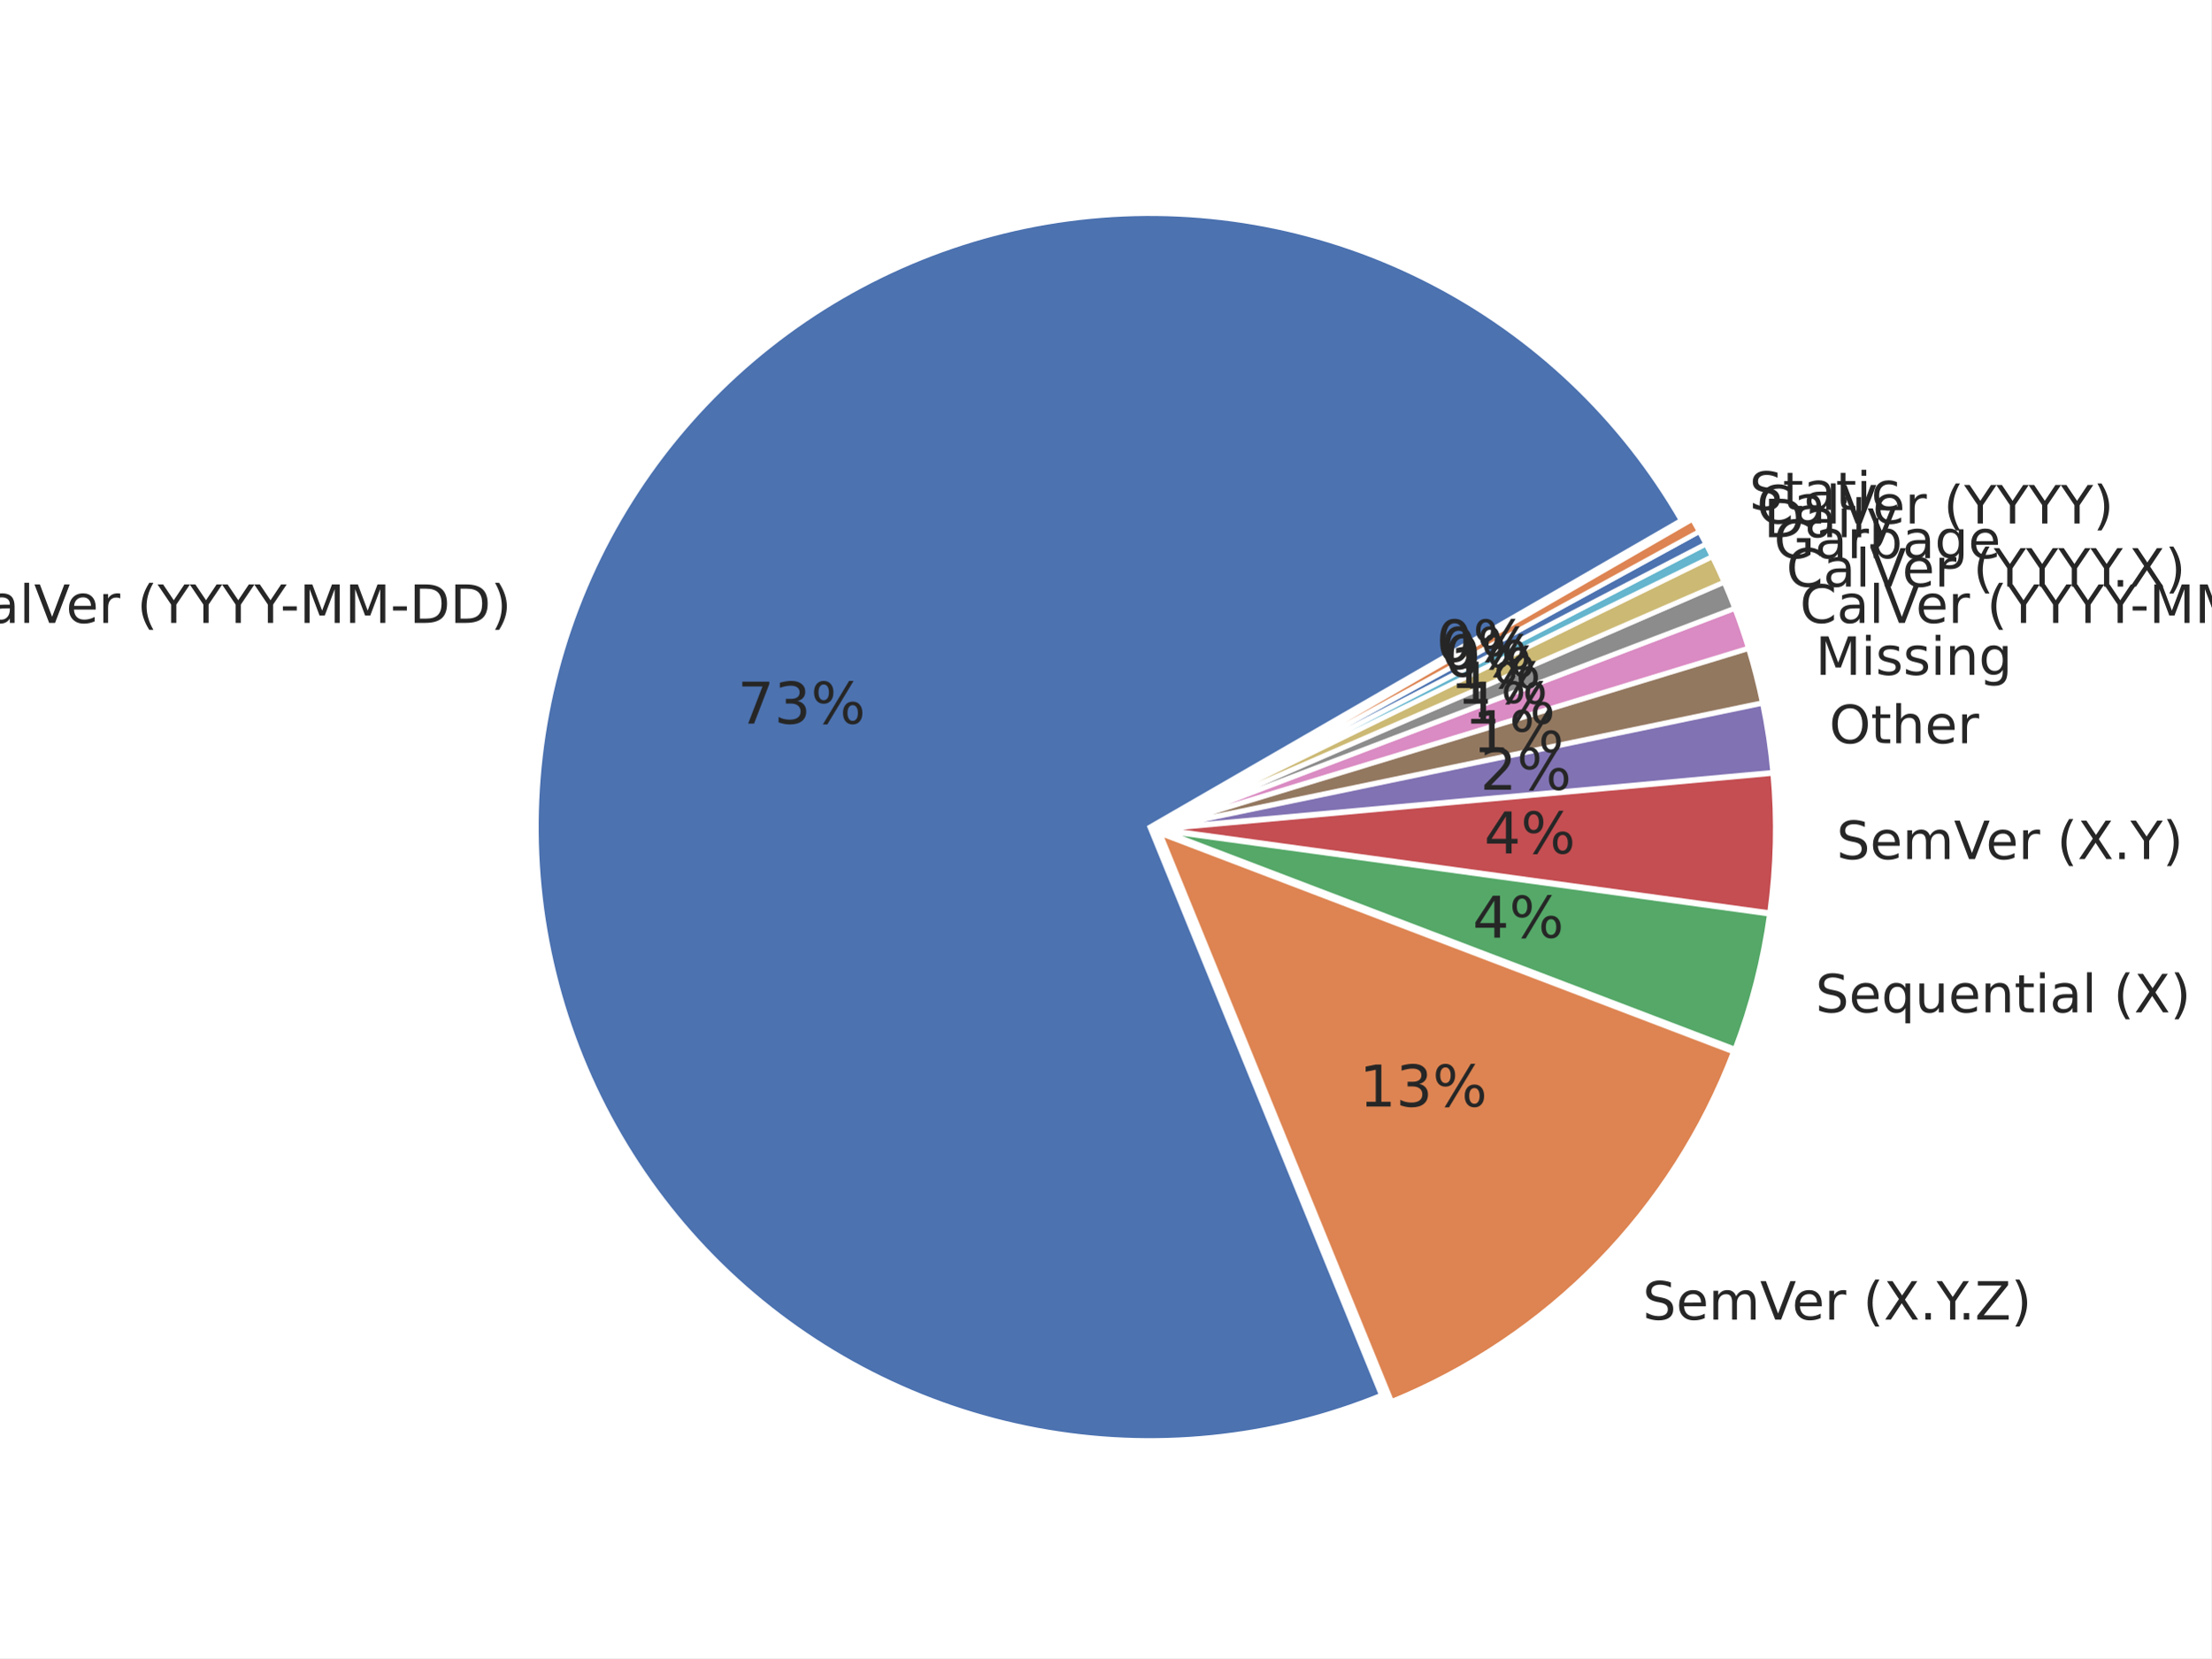
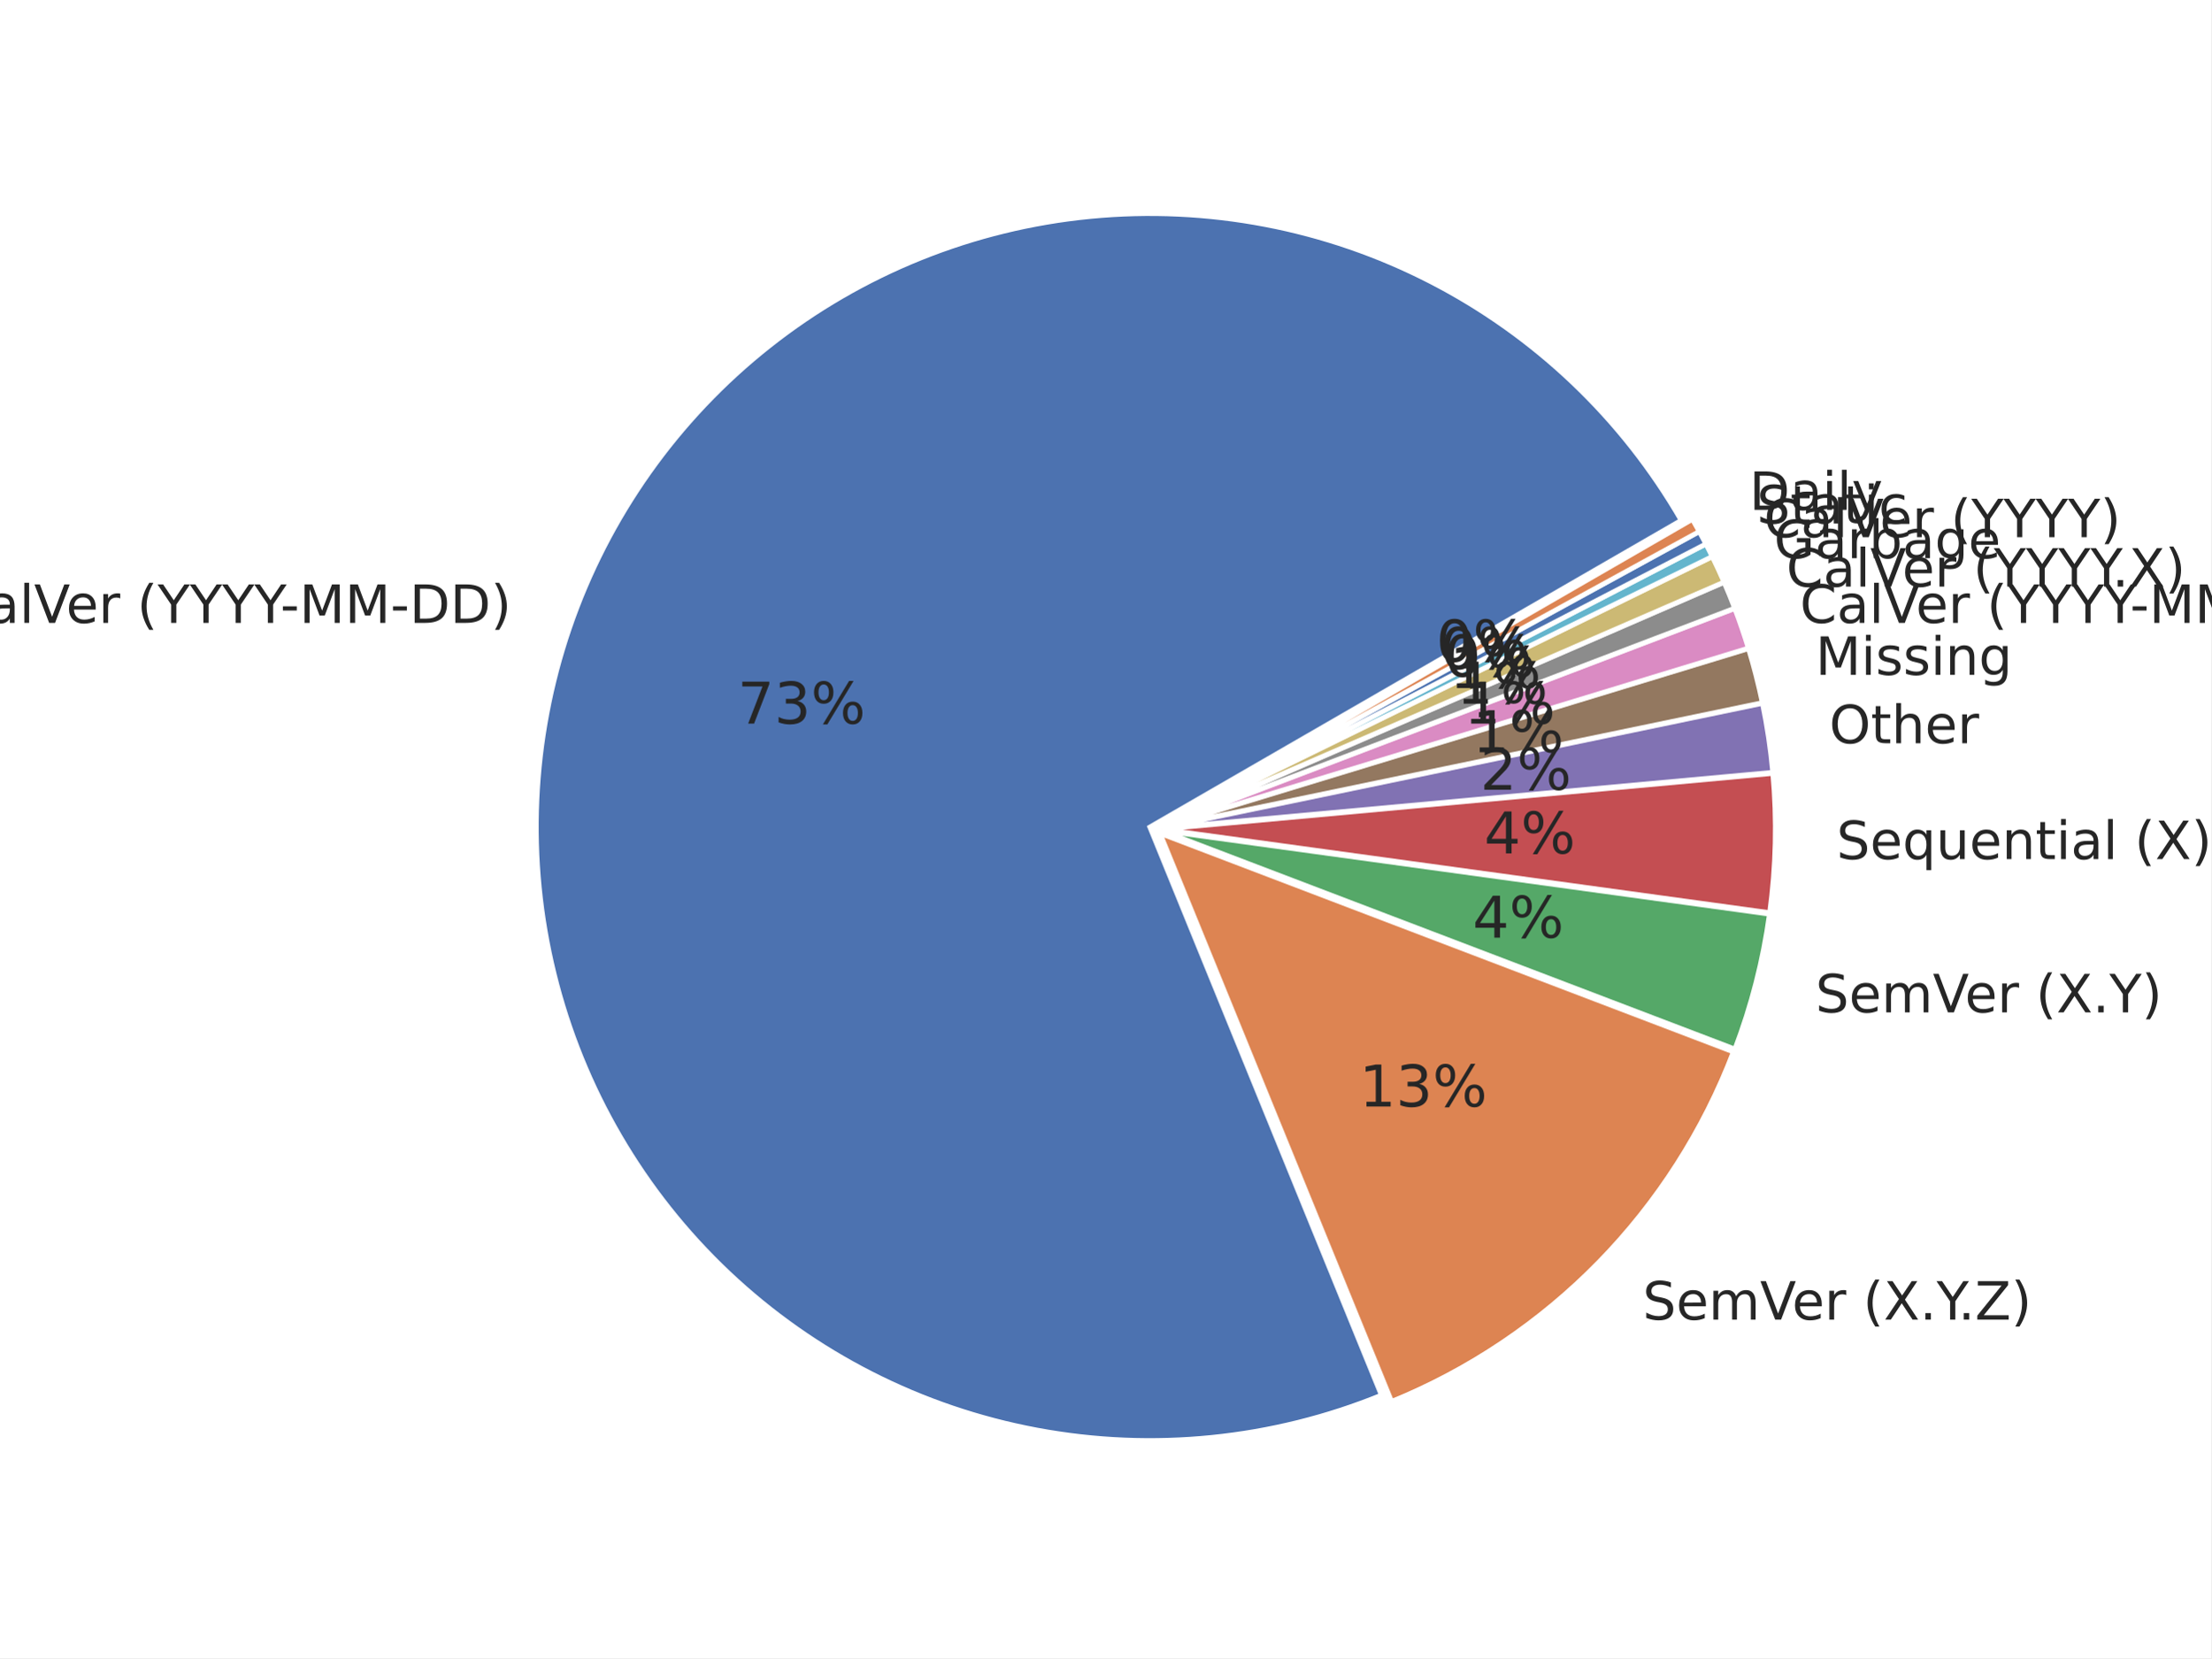
<svg xmlns="http://www.w3.org/2000/svg" xmlns:xlink="http://www.w3.org/1999/xlink" width="460.8pt" height="345.6pt" viewBox="0 0 460.8 345.6" version="1.1">
  <defs>
    <style type="text/css">*{stroke-linejoin: round; stroke-linecap: butt}</style>
  </defs>
  <g id="figure_1">
    <g id="patch_1">
      <path d="M 0 345.6  L 460.8 345.6  L 460.8 0  L 0 0  z " style="fill: #ffffff" />
    </g>
    <g id="axes_1">
      <g id="matplotlib.axis_1" />
      <g id="matplotlib.axis_2" />
      <g id="patch_2">
        <path d="M 350.371 108.45  C 338.098 87.193 319.961 69.913 298.136 58.683  C 276.311 47.453 251.708 42.741 227.278 45.112  C 202.848 47.483 179.609 56.838 160.351 72.056  C 141.093 87.273 126.618 107.718 118.662 130.938  C 110.706 154.158 109.602 179.184 115.481 203.014  C 121.36 226.845 133.978 248.486 151.82 265.341  C 169.663 282.196 191.987 293.562 216.113 298.076  C 240.239 302.59 265.162 300.064 287.892 290.8  L 239.63 172.386  z " style="fill: #4c72b0; stroke: #ffffff; stroke-linejoin: miter" />
      </g>
      <g id="patch_3">
        <path d="M 290.016 292.109  C 306.247 285.494 320.945 275.612 333.197 263.078  C 345.449 250.544 354.993 235.624 361.237 219.247  L 241.754 173.694  z " style="fill: #dd8452; stroke: #ffffff; stroke-linejoin: miter" />
      </g>
      <g id="patch_4">
        <path d="M 361.562 218.67  C 363.29 214.136 364.76 209.506 365.962 204.805  C 367.165 200.103 368.099 195.337 368.76 190.529  L 242.079 173.117  z " style="fill: #55a868; stroke: #ffffff; stroke-linejoin: miter" />
      </g>
      <g id="patch_5">
        <path d="M 368.799 190.241  C 369.46 185.433 369.847 180.592 369.957 175.74  C 370.068 170.888 369.902 166.034 369.461 161.201  L 242.118 172.829  z " style="fill: #c44e52; stroke: #ffffff; stroke-linejoin: miter" />
      </g>
      <g id="patch_6">
        <path d="M 369.447 160.983  C 369.226 158.568 368.937 156.158 368.579 153.759  C 368.222 151.359 367.796 148.97 367.302 146.595  L 242.105 172.611  z " style="fill: #8172b3; stroke: #ffffff; stroke-linejoin: miter" />
      </g>
      <g id="patch_7">
        <path d="M 367.276 146.467  C 366.881 144.567 366.443 142.676 365.962 140.795  C 365.481 138.915 364.958 137.046 364.392 135.19  L 242.079 172.483  z " style="fill: #937860; stroke: #ffffff; stroke-linejoin: miter" />
      </g>
      <g id="patch_8">
        <path d="M 364.363 135.092  C 363.938 133.7 363.49 132.315 363.018 130.938  C 362.546 129.561 362.051 128.192 361.532 126.832  L 242.05 172.386  z " style="fill: #da8bc3; stroke: #ffffff; stroke-linejoin: miter" />
      </g>
      <g id="patch_9">
        <path d="M 361.507 126.764  C 361.161 125.857 360.805 124.955 360.439 124.056  C 360.073 123.157 359.696 122.263 359.31 121.373  L 242.024 172.317  z " style="fill: #8c8c8c; stroke: #ffffff; stroke-linejoin: miter" />
      </g>
      <g id="patch_10">
        <path d="M 359.287 121.32  C 358.9 120.43 358.503 119.544 358.097 118.663  C 357.69 117.782 357.273 116.906 356.846 116.034  L 242.001 172.264  z " style="fill: #ccb974; stroke: #ffffff; stroke-linejoin: miter" />
      </g>
      <g id="patch_11">
        <path d="M 356.827 115.995  C 356.614 115.559 356.398 115.125 356.18 114.691  C 355.962 114.258 355.741 113.826 355.518 113.395  L 241.982 172.225  z " style="fill: #64b5cd; stroke: #ffffff; stroke-linejoin: miter" />
      </g>
      <g id="patch_12">
        <path d="M 355.504 113.369  C 355.281 112.938 355.055 112.509 354.827 112.081  C 354.599 111.653 354.369 111.226 354.136 110.8  L 241.969 172.199  z " style="fill: #4c72b0; stroke: #ffffff; stroke-linejoin: miter" />
      </g>
      <g id="patch_13">
        <path d="M 354.122 110.774  C 353.889 110.349 353.653 109.925 353.415 109.502  C 353.178 109.079 352.938 108.657 352.695 108.237  L 241.955 172.173  z " style="fill: #dd8452; stroke: #ffffff; stroke-linejoin: miter" />
      </g>
      <g id="text_1">
        <g style="fill: #262626" transform="translate(-10.3821 129.8286) scale(0.11 -0.11)">
          <defs>
            <path id="DejaVuSans-43" d="M 4122 4306  L 4122 3641  Q 3803 3938 3442 4084  Q 3081 4231 2675 4231  Q 1875 4231 1450 3742  Q 1025 3253 1025 2328  Q 1025 1406 1450 917  Q 1875 428 2675 428  Q 3081 428 3442 575  Q 3803 722 4122 1019  L 4122 359  Q 3791 134 3420 21  Q 3050 -91 2638 -91  Q 1578 -91 968 557  Q 359 1206 359 2328  Q 359 3453 968 4101  Q 1578 4750 2638 4750  Q 3056 4750 3426 4639  Q 3797 4528 4122 4306  z " transform="scale(0.015625)" />
            <path id="DejaVuSans-61" d="M 2194 1759  Q 1497 1759 1228 1600  Q 959 1441 959 1056  Q 959 750 1161 570  Q 1363 391 1709 391  Q 2188 391 2477 730  Q 2766 1069 2766 1631  L 2766 1759  L 2194 1759  z M 3341 1997  L 3341 0  L 2766 0  L 2766 531  Q 2569 213 2275 61  Q 1981 -91 1556 -91  Q 1019 -91 701 211  Q 384 513 384 1019  Q 384 1609 779 1909  Q 1175 2209 1959 2209  L 2766 2209  L 2766 2266  Q 2766 2663 2505 2880  Q 2244 3097 1772 3097  Q 1472 3097 1187 3025  Q 903 2953 641 2809  L 641 3341  Q 956 3463 1253 3523  Q 1550 3584 1831 3584  Q 2591 3584 2966 3190  Q 3341 2797 3341 1997  z " transform="scale(0.015625)" />
            <path id="DejaVuSans-6c" d="M 603 4863  L 1178 4863  L 1178 0  L 603 0  L 603 4863  z " transform="scale(0.015625)" />
            <path id="DejaVuSans-56" d="M 1831 0  L 50 4666  L 709 4666  L 2188 738  L 3669 4666  L 4325 4666  L 2547 0  L 1831 0  z " transform="scale(0.015625)" />
            <path id="DejaVuSans-65" d="M 3597 1894  L 3597 1613  L 953 1613  Q 991 1019 1311 708  Q 1631 397 2203 397  Q 2534 397 2845 478  Q 3156 559 3463 722  L 3463 178  Q 3153 47 2828 -22  Q 2503 -91 2169 -91  Q 1331 -91 842 396  Q 353 884 353 1716  Q 353 2575 817 3079  Q 1281 3584 2069 3584  Q 2775 3584 3186 3129  Q 3597 2675 3597 1894  z M 3022 2063  Q 3016 2534 2758 2815  Q 2500 3097 2075 3097  Q 1594 3097 1305 2825  Q 1016 2553 972 2059  L 3022 2063  z " transform="scale(0.015625)" />
            <path id="DejaVuSans-72" d="M 2631 2963  Q 2534 3019 2420 3045  Q 2306 3072 2169 3072  Q 1681 3072 1420 2755  Q 1159 2438 1159 1844  L 1159 0  L 581 0  L 581 3500  L 1159 3500  L 1159 2956  Q 1341 3275 1631 3429  Q 1922 3584 2338 3584  Q 2397 3584 2469 3576  Q 2541 3569 2628 3553  L 2631 2963  z " transform="scale(0.015625)" />
            <path id="DejaVuSans-20" transform="scale(0.015625)" />
            <path id="DejaVuSans-28" d="M 1984 4856  Q 1566 4138 1362 3434  Q 1159 2731 1159 2009  Q 1159 1288 1364 580  Q 1569 -128 1984 -844  L 1484 -844  Q 1016 -109 783 600  Q 550 1309 550 2009  Q 550 2706 781 3412  Q 1013 4119 1484 4856  L 1984 4856  z " transform="scale(0.015625)" />
            <path id="DejaVuSans-59" d="M -13 4666  L 666 4666  L 1959 2747  L 3244 4666  L 3922 4666  L 2272 2222  L 2272 0  L 1638 0  L 1638 2222  L -13 4666  z " transform="scale(0.015625)" />
            <path id="DejaVuSans-2d" d="M 313 2009  L 1997 2009  L 1997 1497  L 313 1497  L 313 2009  z " transform="scale(0.015625)" />
            <path id="DejaVuSans-4d" d="M 628 4666  L 1569 4666  L 2759 1491  L 3956 4666  L 4897 4666  L 4897 0  L 4281 0  L 4281 4097  L 3078 897  L 2444 897  L 1241 4097  L 1241 0  L 628 0  L 628 4666  z " transform="scale(0.015625)" />
            <path id="DejaVuSans-44" d="M 1259 4147  L 1259 519  L 2022 519  Q 2988 519 3436 956  Q 3884 1394 3884 2338  Q 3884 3275 3436 3711  Q 2988 4147 2022 4147  L 1259 4147  z M 628 4666  L 1925 4666  Q 3281 4666 3915 4102  Q 4550 3538 4550 2338  Q 4550 1131 3912 565  Q 3275 0 1925 0  L 628 0  L 628 4666  z " transform="scale(0.015625)" />
            <path id="DejaVuSans-29" d="M 513 4856  L 1013 4856  Q 1481 4119 1714 3412  Q 1947 2706 1947 2009  Q 1947 1309 1714 600  Q 1481 -109 1013 -844  L 513 -844  Q 928 -128 1133 580  Q 1338 1288 1338 2009  Q 1338 2731 1133 3434  Q 928 4138 513 4856  z " transform="scale(0.015625)" />
          </defs>
          <use xlink:href="#DejaVuSans-43" />
          <use xlink:href="#DejaVuSans-61" transform="translate(69.82422 0)" />
          <use xlink:href="#DejaVuSans-6c" transform="translate(131.1035 0)" />
          <use xlink:href="#DejaVuSans-56" transform="translate(158.8867 0)" />
          <use xlink:href="#DejaVuSans-65" transform="translate(219.5449 0)" />
          <use xlink:href="#DejaVuSans-72" transform="translate(281.0684 0)" />
          <use xlink:href="#DejaVuSans-20" transform="translate(322.1816 0)" />
          <use xlink:href="#DejaVuSans-28" transform="translate(353.9688 0)" />
          <use xlink:href="#DejaVuSans-59" transform="translate(392.9824 0)" />
          <use xlink:href="#DejaVuSans-59" transform="translate(454.0664 0)" />
          <use xlink:href="#DejaVuSans-59" transform="translate(515.1504 0)" />
          <use xlink:href="#DejaVuSans-59" transform="translate(576.2344 0)" />
          <use xlink:href="#DejaVuSans-2d" transform="translate(625.4434 0)" />
          <use xlink:href="#DejaVuSans-4d" transform="translate(661.5273 0)" />
          <use xlink:href="#DejaVuSans-4d" transform="translate(747.8066 0)" />
          <use xlink:href="#DejaVuSans-2d" transform="translate(834.0859 0)" />
          <use xlink:href="#DejaVuSans-44" transform="translate(870.1699 0)" />
          <use xlink:href="#DejaVuSans-44" transform="translate(947.1719 0)" />
          <use xlink:href="#DejaVuSans-29" transform="translate(1024.174 0)" />
        </g>
      </g>
      <g id="text_2">
        <g style="fill: #262626" transform="translate(153.7133 150.8283) scale(0.12 -0.12)">
          <defs>
            <path id="DejaVuSans-37" d="M 525 4666  L 3525 4666  L 3525 4397  L 1831 0  L 1172 0  L 2766 4134  L 525 4134  L 525 4666  z " transform="scale(0.015625)" />
            <path id="DejaVuSans-33" d="M 2597 2516  Q 3050 2419 3304 2112  Q 3559 1806 3559 1356  Q 3559 666 3084 287  Q 2609 -91 1734 -91  Q 1441 -91 1130 -33  Q 819 25 488 141  L 488 750  Q 750 597 1062 519  Q 1375 441 1716 441  Q 2309 441 2620 675  Q 2931 909 2931 1356  Q 2931 1769 2642 2001  Q 2353 2234 1838 2234  L 1294 2234  L 1294 2753  L 1863 2753  Q 2328 2753 2575 2939  Q 2822 3125 2822 3475  Q 2822 3834 2567 4026  Q 2313 4219 1838 4219  Q 1578 4219 1281 4162  Q 984 4106 628 3988  L 628 4550  Q 988 4650 1302 4700  Q 1616 4750 1894 4750  Q 2613 4750 3031 4423  Q 3450 4097 3450 3541  Q 3450 3153 3228 2886  Q 3006 2619 2597 2516  z " transform="scale(0.015625)" />
            <path id="DejaVuSans-25" d="M 4653 2053  Q 4381 2053 4226 1822  Q 4072 1591 4072 1178  Q 4072 772 4226 539  Q 4381 306 4653 306  Q 4919 306 5073 539  Q 5228 772 5228 1178  Q 5228 1588 5073 1820  Q 4919 2053 4653 2053  z M 4653 2450  Q 5147 2450 5437 2106  Q 5728 1763 5728 1178  Q 5728 594 5436 251  Q 5144 -91 4653 -91  Q 4153 -91 3862 251  Q 3572 594 3572 1178  Q 3572 1766 3864 2108  Q 4156 2450 4653 2450  z M 1428 4353  Q 1159 4353 1004 4120  Q 850 3888 850 3481  Q 850 3069 1003 2837  Q 1156 2606 1428 2606  Q 1700 2606 1854 2837  Q 2009 3069 2009 3481  Q 2009 3884 1853 4118  Q 1697 4353 1428 4353  z M 4250 4750  L 4750 4750  L 1831 -91  L 1331 -91  L 4250 4750  z M 1428 4750  Q 1922 4750 2215 4408  Q 2509 4066 2509 3481  Q 2509 2891 2217 2550  Q 1925 2209 1428 2209  Q 931 2209 642 2551  Q 353 2894 353 3481  Q 353 4063 643 4406  Q 934 4750 1428 4750  z " transform="scale(0.015625)" />
          </defs>
          <use xlink:href="#DejaVuSans-37" />
          <use xlink:href="#DejaVuSans-33" transform="translate(63.62305 0)" />
          <use xlink:href="#DejaVuSans-25" transform="translate(127.2461 0)" />
        </g>
      </g>
      <g id="text_3">
        <g style="fill: #262626" transform="translate(342.3412 275.0517) scale(0.11 -0.11)">
          <defs>
            <path id="DejaVuSans-53" d="M 3425 4513  L 3425 3897  Q 3066 4069 2747 4153  Q 2428 4238 2131 4238  Q 1616 4238 1336 4038  Q 1056 3838 1056 3469  Q 1056 3159 1242 3001  Q 1428 2844 1947 2747  L 2328 2669  Q 3034 2534 3370 2195  Q 3706 1856 3706 1288  Q 3706 609 3251 259  Q 2797 -91 1919 -91  Q 1588 -91 1214 -16  Q 841 59 441 206  L 441 856  Q 825 641 1194 531  Q 1563 422 1919 422  Q 2459 422 2753 634  Q 3047 847 3047 1241  Q 3047 1584 2836 1778  Q 2625 1972 2144 2069  L 1759 2144  Q 1053 2284 737 2584  Q 422 2884 422 3419  Q 422 4038 858 4394  Q 1294 4750 2059 4750  Q 2388 4750 2728 4690  Q 3069 4631 3425 4513  z " transform="scale(0.015625)" />
            <path id="DejaVuSans-6d" d="M 3328 2828  Q 3544 3216 3844 3400  Q 4144 3584 4550 3584  Q 5097 3584 5394 3201  Q 5691 2819 5691 2113  L 5691 0  L 5113 0  L 5113 2094  Q 5113 2597 4934 2840  Q 4756 3084 4391 3084  Q 3944 3084 3684 2787  Q 3425 2491 3425 1978  L 3425 0  L 2847 0  L 2847 2094  Q 2847 2600 2669 2842  Q 2491 3084 2119 3084  Q 1678 3084 1418 2786  Q 1159 2488 1159 1978  L 1159 0  L 581 0  L 581 3500  L 1159 3500  L 1159 2956  Q 1356 3278 1631 3431  Q 1906 3584 2284 3584  Q 2666 3584 2933 3390  Q 3200 3197 3328 2828  z " transform="scale(0.015625)" />
            <path id="DejaVuSans-58" d="M 403 4666  L 1081 4666  L 2241 2931  L 3406 4666  L 4084 4666  L 2584 2425  L 4184 0  L 3506 0  L 2194 1984  L 872 0  L 191 0  L 1856 2491  L 403 4666  z " transform="scale(0.015625)" />
            <path id="DejaVuSans-2e" d="M 684 794  L 1344 794  L 1344 0  L 684 0  L 684 794  z " transform="scale(0.015625)" />
            <path id="DejaVuSans-5a" d="M 359 4666  L 4025 4666  L 4025 4184  L 1075 531  L 4097 531  L 4097 0  L 288 0  L 288 481  L 3238 4134  L 359 4134  L 359 4666  z " transform="scale(0.015625)" />
          </defs>
          <use xlink:href="#DejaVuSans-53" />
          <use xlink:href="#DejaVuSans-65" transform="translate(63.47656 0)" />
          <use xlink:href="#DejaVuSans-6d" transform="translate(125 0)" />
          <use xlink:href="#DejaVuSans-56" transform="translate(222.4121 0)" />
          <use xlink:href="#DejaVuSans-65" transform="translate(283.0703 0)" />
          <use xlink:href="#DejaVuSans-72" transform="translate(344.5938 0)" />
          <use xlink:href="#DejaVuSans-20" transform="translate(385.707 0)" />
          <use xlink:href="#DejaVuSans-28" transform="translate(417.4941 0)" />
          <use xlink:href="#DejaVuSans-58" transform="translate(456.5078 0)" />
          <use xlink:href="#DejaVuSans-2e" transform="translate(525.0137 0)" />
          <use xlink:href="#DejaVuSans-59" transform="translate(556.8008 0)" />
          <use xlink:href="#DejaVuSans-2e" transform="translate(597.6348 0)" />
          <use xlink:href="#DejaVuSans-5a" transform="translate(629.4219 0)" />
          <use xlink:href="#DejaVuSans-29" transform="translate(697.9277 0)" />
        </g>
      </g>
      <g id="text_4">
        <g style="fill: #262626" transform="translate(283.284 230.6355) scale(0.12 -0.12)">
          <defs>
            <path id="DejaVuSans-31" d="M 794 531  L 1825 531  L 1825 4091  L 703 3866  L 703 4441  L 1819 4666  L 2450 4666  L 2450 531  L 3481 531  L 3481 0  L 794 0  L 794 531  z " transform="scale(0.015625)" />
          </defs>
          <use xlink:href="#DejaVuSans-31" />
          <use xlink:href="#DejaVuSans-33" transform="translate(63.62305 0)" />
          <use xlink:href="#DejaVuSans-25" transform="translate(127.2461 0)" />
        </g>
      </g>
      <g id="text_5">
        <g style="fill: #262626" transform="translate(378.3508 211.0086) scale(0.11 -0.11)">
+           <use xlink:href="#DejaVuSans-53" />
+           <use xlink:href="#DejaVuSans-65" transform="translate(63.47656 0)" />
+           <use xlink:href="#DejaVuSans-6d" transform="translate(125 0)" />
+           <use xlink:href="#DejaVuSans-56" transform="translate(222.4121 0)" />
+           <use xlink:href="#DejaVuSans-65" transform="translate(283.0703 0)" />
+           <use xlink:href="#DejaVuSans-72" transform="translate(344.5938 0)" />
+           <use xlink:href="#DejaVuSans-20" transform="translate(385.707 0)" />
+           <use xlink:href="#DejaVuSans-28" transform="translate(417.4941 0)" />
+           <use xlink:href="#DejaVuSans-58" transform="translate(456.5078 0)" />
+           <use xlink:href="#DejaVuSans-2e" transform="translate(525.0137 0)" />
+           <use xlink:href="#DejaVuSans-59" transform="translate(556.8008 0)" />
+           <use xlink:href="#DejaVuSans-29" transform="translate(617.8848 0)" />
+         </g>
+       </g>
+       <g id="text_6">
+         <g style="fill: #262626" transform="translate(306.8905 195.4407) scale(0.12 -0.12)">
+           <defs>
+             <path id="DejaVuSans-34" d="M 2419 4116  L 825 1625  L 2419 1625  L 2419 4116  z M 2253 4666  L 3047 4666  L 3047 1625  L 3713 1625  L 3713 1100  L 3047 1100  L 3047 0  L 2419 0  L 2419 1100  L 313 1100  L 313 1709  L 2253 4666  z " transform="scale(0.015625)" />
+           </defs>
+           <use xlink:href="#DejaVuSans-34" />
+           <use xlink:href="#DejaVuSans-25" transform="translate(63.62305 0)" />
+         </g>
+       </g>
+       <g id="text_7">
+         <g style="fill: #262626" transform="translate(382.7411 179.0662) scale(0.11 -0.11)">
          <defs>
            <path id="DejaVuSans-71" d="M 947 1747  Q 947 1113 1208 752  Q 1469 391 1925 391  Q 2381 391 2643 752  Q 2906 1113 2906 1747  Q 2906 2381 2643 2742  Q 2381 3103 1925 3103  Q 1469 3103 1208 2742  Q 947 2381 947 1747  z M 2906 525  Q 2725 213 2448 61  Q 2172 -91 1784 -91  Q 1150 -91 751 415  Q 353 922 353 1747  Q 353 2572 751 3078  Q 1150 3584 1784 3584  Q 2172 3584 2448 3432  Q 2725 3281 2906 2969  L 2906 3500  L 3481 3500  L 3481 -1331  L 2906 -1331  L 2906 525  z " transform="scale(0.015625)" />
            <path id="DejaVuSans-75" d="M 544 1381  L 544 3500  L 1119 3500  L 1119 1403  Q 1119 906 1312 657  Q 1506 409 1894 409  Q 2359 409 2629 706  Q 2900 1003 2900 1516  L 2900 3500  L 3475 3500  L 3475 0  L 2900 0  L 2900 538  Q 2691 219 2414 64  Q 2138 -91 1772 -91  Q 1169 -91 856 284  Q 544 659 544 1381  z M 1991 3584  L 1991 3584  z " transform="scale(0.015625)" />
            <path id="DejaVuSans-6e" d="M 3513 2113  L 3513 0  L 2938 0  L 2938 2094  Q 2938 2591 2744 2837  Q 2550 3084 2163 3084  Q 1697 3084 1428 2787  Q 1159 2491 1159 1978  L 1159 0  L 581 0  L 581 3500  L 1159 3500  L 1159 2956  Q 1366 3272 1645 3428  Q 1925 3584 2291 3584  Q 2894 3584 3203 3211  Q 3513 2838 3513 2113  z " transform="scale(0.015625)" />
            <path id="DejaVuSans-74" d="M 1172 4494  L 1172 3500  L 2356 3500  L 2356 3053  L 1172 3053  L 1172 1153  Q 1172 725 1289 603  Q 1406 481 1766 481  L 2356 481  L 2356 0  L 1766 0  Q 1100 0 847 248  Q 594 497 594 1153  L 594 3053  L 172 3053  L 172 3500  L 594 3500  L 594 4494  L 1172 4494  z " transform="scale(0.015625)" />
            <path id="DejaVuSans-69" d="M 603 3500  L 1178 3500  L 1178 0  L 603 0  L 603 3500  z M 603 4863  L 1178 4863  L 1178 4134  L 603 4134  L 603 4863  z " transform="scale(0.015625)" />
          </defs>
          <use xlink:href="#DejaVuSans-53" />
          <use xlink:href="#DejaVuSans-65" transform="translate(63.47656 0)" />
          <use xlink:href="#DejaVuSans-71" transform="translate(125 0)" />
          <use xlink:href="#DejaVuSans-75" transform="translate(188.4766 0)" />
          <use xlink:href="#DejaVuSans-65" transform="translate(251.8555 0)" />
          <use xlink:href="#DejaVuSans-6e" transform="translate(313.3789 0)" />
          <use xlink:href="#DejaVuSans-74" transform="translate(376.7578 0)" />
          <use xlink:href="#DejaVuSans-69" transform="translate(415.9668 0)" />
          <use xlink:href="#DejaVuSans-61" transform="translate(443.75 0)" />
          <use xlink:href="#DejaVuSans-6c" transform="translate(505.0293 0)" />
          <use xlink:href="#DejaVuSans-20" transform="translate(532.8125 0)" />
          <use xlink:href="#DejaVuSans-28" transform="translate(564.5996 0)" />
          <use xlink:href="#DejaVuSans-58" transform="translate(603.6133 0)" />
          <use xlink:href="#DejaVuSans-29" transform="translate(672.1191 0)" />
-         </g>
-       </g>
-       <g id="text_6">
-         <g style="fill: #262626" transform="translate(306.8905 195.4407) scale(0.12 -0.12)">
-           <defs>
-             <path id="DejaVuSans-34" d="M 2419 4116  L 825 1625  L 2419 1625  L 2419 4116  z M 2253 4666  L 3047 4666  L 3047 1625  L 3713 1625  L 3713 1100  L 3047 1100  L 3047 0  L 2419 0  L 2419 1100  L 313 1100  L 313 1709  L 2253 4666  z " transform="scale(0.015625)" />
-           </defs>
-           <use xlink:href="#DejaVuSans-34" />
-           <use xlink:href="#DejaVuSans-25" transform="translate(63.62305 0)" />
-         </g>
-       </g>
-       <g id="text_7">
-         <g style="fill: #262626" transform="translate(382.7411 179.0662) scale(0.11 -0.11)">
-           <use xlink:href="#DejaVuSans-53" />
-           <use xlink:href="#DejaVuSans-65" transform="translate(63.47656 0)" />
-           <use xlink:href="#DejaVuSans-6d" transform="translate(125 0)" />
-           <use xlink:href="#DejaVuSans-56" transform="translate(222.4121 0)" />
-           <use xlink:href="#DejaVuSans-65" transform="translate(283.0703 0)" />
-           <use xlink:href="#DejaVuSans-72" transform="translate(344.5938 0)" />
-           <use xlink:href="#DejaVuSans-20" transform="translate(385.707 0)" />
-           <use xlink:href="#DejaVuSans-28" transform="translate(417.4941 0)" />
-           <use xlink:href="#DejaVuSans-58" transform="translate(456.5078 0)" />
-           <use xlink:href="#DejaVuSans-2e" transform="translate(525.0137 0)" />
-           <use xlink:href="#DejaVuSans-59" transform="translate(556.8008 0)" />
-           <use xlink:href="#DejaVuSans-29" transform="translate(617.8848 0)" />
        </g>
      </g>
      <g id="text_8">
        <g style="fill: #262626" transform="translate(309.3033 177.8868) scale(0.12 -0.12)">
          <use xlink:href="#DejaVuSans-34" />
          <use xlink:href="#DejaVuSans-25" transform="translate(63.62305 0)" />
        </g>
      </g>
      <g id="text_9">
        <g style="fill: #262626" transform="translate(381.2268 154.9088) scale(0.11 -0.11)">
          <defs>
            <path id="DejaVuSans-4f" d="M 2522 4238  Q 1834 4238 1429 3725  Q 1025 3213 1025 2328  Q 1025 1447 1429 934  Q 1834 422 2522 422  Q 3209 422 3611 934  Q 4013 1447 4013 2328  Q 4013 3213 3611 3725  Q 3209 4238 2522 4238  z M 2522 4750  Q 3503 4750 4090 4092  Q 4678 3434 4678 2328  Q 4678 1225 4090 567  Q 3503 -91 2522 -91  Q 1538 -91 948 565  Q 359 1222 359 2328  Q 359 3434 948 4092  Q 1538 4750 2522 4750  z " transform="scale(0.015625)" />
            <path id="DejaVuSans-68" d="M 3513 2113  L 3513 0  L 2938 0  L 2938 2094  Q 2938 2591 2744 2837  Q 2550 3084 2163 3084  Q 1697 3084 1428 2787  Q 1159 2491 1159 1978  L 1159 0  L 581 0  L 581 4863  L 1159 4863  L 1159 2956  Q 1366 3272 1645 3428  Q 1925 3584 2291 3584  Q 2894 3584 3203 3211  Q 3513 2838 3513 2113  z " transform="scale(0.015625)" />
          </defs>
          <use xlink:href="#DejaVuSans-4f" />
          <use xlink:href="#DejaVuSans-74" transform="translate(78.71094 0)" />
          <use xlink:href="#DejaVuSans-68" transform="translate(117.9199 0)" />
          <use xlink:href="#DejaVuSans-65" transform="translate(181.2988 0)" />
          <use xlink:href="#DejaVuSans-72" transform="translate(242.8223 0)" />
        </g>
      </g>
      <g id="text_10">
        <g style="fill: #262626" transform="translate(308.4711 164.6111) scale(0.12 -0.12)">
          <defs>
            <path id="DejaVuSans-32" d="M 1228 531  L 3431 531  L 3431 0  L 469 0  L 469 531  Q 828 903 1448 1529  Q 2069 2156 2228 2338  Q 2531 2678 2651 2914  Q 2772 3150 2772 3378  Q 2772 3750 2511 3984  Q 2250 4219 1831 4219  Q 1534 4219 1204 4116  Q 875 4013 500 3803  L 500 4441  Q 881 4594 1212 4672  Q 1544 4750 1819 4750  Q 2544 4750 2975 4387  Q 3406 4025 3406 3419  Q 3406 3131 3298 2873  Q 3191 2616 2906 2266  Q 2828 2175 2409 1742  Q 1991 1309 1228 531  z " transform="scale(0.015625)" />
          </defs>
          <use xlink:href="#DejaVuSans-32" />
          <use xlink:href="#DejaVuSans-25" transform="translate(63.62305 0)" />
        </g>
      </g>
      <g id="text_11">
        <g style="fill: #262626" transform="translate(378.3507 140.6619) scale(0.11 -0.11)">
          <defs>
            <path id="DejaVuSans-73" d="M 2834 3397  L 2834 2853  Q 2591 2978 2328 3040  Q 2066 3103 1784 3103  Q 1356 3103 1142 2972  Q 928 2841 928 2578  Q 928 2378 1081 2264  Q 1234 2150 1697 2047  L 1894 2003  Q 2506 1872 2764 1633  Q 3022 1394 3022 966  Q 3022 478 2636 193  Q 2250 -91 1575 -91  Q 1294 -91 989 -36  Q 684 19 347 128  L 347 722  Q 666 556 975 473  Q 1284 391 1588 391  Q 1994 391 2212 530  Q 2431 669 2431 922  Q 2431 1156 2273 1281  Q 2116 1406 1581 1522  L 1381 1569  Q 847 1681 609 1914  Q 372 2147 372 2553  Q 372 3047 722 3315  Q 1072 3584 1716 3584  Q 2034 3584 2315 3537  Q 2597 3491 2834 3397  z " transform="scale(0.015625)" />
            <path id="DejaVuSans-67" d="M 2906 1791  Q 2906 2416 2648 2759  Q 2391 3103 1925 3103  Q 1463 3103 1205 2759  Q 947 2416 947 1791  Q 947 1169 1205 825  Q 1463 481 1925 481  Q 2391 481 2648 825  Q 2906 1169 2906 1791  z M 3481 434  Q 3481 -459 3084 -895  Q 2688 -1331 1869 -1331  Q 1566 -1331 1297 -1286  Q 1028 -1241 775 -1147  L 775 -588  Q 1028 -725 1275 -790  Q 1522 -856 1778 -856  Q 2344 -856 2625 -561  Q 2906 -266 2906 331  L 2906 616  Q 2728 306 2450 153  Q 2172 0 1784 0  Q 1141 0 747 490  Q 353 981 353 1791  Q 353 2603 747 3093  Q 1141 3584 1784 3584  Q 2172 3584 2450 3431  Q 2728 3278 2906 2969  L 2906 3500  L 3481 3500  L 3481 434  z " transform="scale(0.015625)" />
          </defs>
          <use xlink:href="#DejaVuSans-4d" />
          <use xlink:href="#DejaVuSans-69" transform="translate(86.2793 0)" />
          <use xlink:href="#DejaVuSans-73" transform="translate(114.0625 0)" />
          <use xlink:href="#DejaVuSans-73" transform="translate(166.1621 0)" />
          <use xlink:href="#DejaVuSans-69" transform="translate(218.2617 0)" />
          <use xlink:href="#DejaVuSans-6e" transform="translate(246.0449 0)" />
          <use xlink:href="#DejaVuSans-67" transform="translate(309.4238 0)" />
        </g>
      </g>
      <g id="text_12">
        <g style="fill: #262626" transform="translate(306.8905 156.7817) scale(0.12 -0.12)">
          <use xlink:href="#DejaVuSans-31" />
          <use xlink:href="#DejaVuSans-25" transform="translate(63.62305 0)" />
        </g>
      </g>
      <g id="text_13">
        <g style="fill: #262626" transform="translate(375.1149 129.8286) scale(0.11 -0.11)">
          <use xlink:href="#DejaVuSans-43" />
          <use xlink:href="#DejaVuSans-61" transform="translate(69.82422 0)" />
          <use xlink:href="#DejaVuSans-6c" transform="translate(131.1035 0)" />
          <use xlink:href="#DejaVuSans-56" transform="translate(158.8867 0)" />
          <use xlink:href="#DejaVuSans-65" transform="translate(219.5449 0)" />
          <use xlink:href="#DejaVuSans-72" transform="translate(281.0684 0)" />
          <use xlink:href="#DejaVuSans-20" transform="translate(322.1816 0)" />
          <use xlink:href="#DejaVuSans-28" transform="translate(353.9688 0)" />
          <use xlink:href="#DejaVuSans-59" transform="translate(392.9824 0)" />
          <use xlink:href="#DejaVuSans-59" transform="translate(454.0664 0)" />
          <use xlink:href="#DejaVuSans-59" transform="translate(515.1504 0)" />
          <use xlink:href="#DejaVuSans-59" transform="translate(576.2344 0)" />
          <use xlink:href="#DejaVuSans-2d" transform="translate(625.4434 0)" />
          <use xlink:href="#DejaVuSans-4d" transform="translate(661.5273 0)" />
          <use xlink:href="#DejaVuSans-4d" transform="translate(747.8066 0)" />
          <use xlink:href="#DejaVuSans-29" transform="translate(834.0859 0)" />
        </g>
      </g>
      <g id="text_14">
        <g style="fill: #262626" transform="translate(305.1123 150.8283) scale(0.12 -0.12)">
          <use xlink:href="#DejaVuSans-31" />
          <use xlink:href="#DejaVuSans-25" transform="translate(63.62305 0)" />
        </g>
      </g>
      <g id="text_15">
        <g style="fill: #262626" transform="translate(372.2805 122.2651) scale(0.11 -0.11)">
          <use xlink:href="#DejaVuSans-43" />
          <use xlink:href="#DejaVuSans-61" transform="translate(69.82422 0)" />
          <use xlink:href="#DejaVuSans-6c" transform="translate(131.1035 0)" />
          <use xlink:href="#DejaVuSans-56" transform="translate(158.8867 0)" />
          <use xlink:href="#DejaVuSans-65" transform="translate(219.5449 0)" />
          <use xlink:href="#DejaVuSans-72" transform="translate(281.0684 0)" />
          <use xlink:href="#DejaVuSans-20" transform="translate(322.1816 0)" />
          <use xlink:href="#DejaVuSans-28" transform="translate(353.9688 0)" />
          <use xlink:href="#DejaVuSans-59" transform="translate(392.9824 0)" />
          <use xlink:href="#DejaVuSans-59" transform="translate(454.0664 0)" />
          <use xlink:href="#DejaVuSans-59" transform="translate(515.1504 0)" />
          <use xlink:href="#DejaVuSans-59" transform="translate(576.2344 0)" />
          <use xlink:href="#DejaVuSans-2e" transform="translate(617.0684 0)" />
          <use xlink:href="#DejaVuSans-58" transform="translate(648.8555 0)" />
          <use xlink:href="#DejaVuSans-29" transform="translate(717.3613 0)" />
        </g>
      </g>
      <g id="text_16">
        <g style="fill: #262626" transform="translate(303.5546 146.6718) scale(0.12 -0.12)">
          <use xlink:href="#DejaVuSans-31" />
          <use xlink:href="#DejaVuSans-25" transform="translate(63.62305 0)" />
        </g>
      </g>
      <g id="text_17">
        <g style="fill: #262626" transform="translate(369.7061 116.3381) scale(0.11 -0.11)">
          <defs>
            <path id="DejaVuSans-47" d="M 3809 666  L 3809 1919  L 2778 1919  L 2778 2438  L 4434 2438  L 4434 434  Q 4069 175 3628 42  Q 3188 -91 2688 -91  Q 1594 -91 976 548  Q 359 1188 359 2328  Q 359 3472 976 4111  Q 1594 4750 2688 4750  Q 3144 4750 3555 4637  Q 3966 4525 4313 4306  L 4313 3634  Q 3963 3931 3569 4081  Q 3175 4231 2741 4231  Q 1884 4231 1454 3753  Q 1025 3275 1025 2328  Q 1025 1384 1454 906  Q 1884 428 2741 428  Q 3075 428 3337 486  Q 3600 544 3809 666  z " transform="scale(0.015625)" />
            <path id="DejaVuSans-62" d="M 3116 1747  Q 3116 2381 2855 2742  Q 2594 3103 2138 3103  Q 1681 3103 1420 2742  Q 1159 2381 1159 1747  Q 1159 1113 1420 752  Q 1681 391 2138 391  Q 2594 391 2855 752  Q 3116 1113 3116 1747  z M 1159 2969  Q 1341 3281 1617 3432  Q 1894 3584 2278 3584  Q 2916 3584 3314 3078  Q 3713 2572 3713 1747  Q 3713 922 3314 415  Q 2916 -91 2278 -91  Q 1894 -91 1617 61  Q 1341 213 1159 525  L 1159 0  L 581 0  L 581 4863  L 1159 4863  L 1159 2969  z " transform="scale(0.015625)" />
          </defs>
          <use xlink:href="#DejaVuSans-47" />
          <use xlink:href="#DejaVuSans-61" transform="translate(77.49023 0)" />
          <use xlink:href="#DejaVuSans-72" transform="translate(138.7695 0)" />
          <use xlink:href="#DejaVuSans-62" transform="translate(179.8828 0)" />
          <use xlink:href="#DejaVuSans-61" transform="translate(243.3594 0)" />
          <use xlink:href="#DejaVuSans-67" transform="translate(304.6387 0)" />
          <use xlink:href="#DejaVuSans-65" transform="translate(368.1152 0)" />
        </g>
      </g>
      <g id="text_18">
        <g style="fill: #262626" transform="translate(302.1398 143.4146) scale(0.12 -0.12)">
          <use xlink:href="#DejaVuSans-31" />
          <use xlink:href="#DejaVuSans-25" transform="translate(63.62305 0)" />
        </g>
      </g>
      <g id="text_19">
        <g style="fill: #262626" transform="translate(367.5996 111.9732) scale(0.11 -0.11)">
-           <defs>
-             <path id="DejaVuSans-79" d="M 2059 -325  Q 1816 -950 1584 -1140  Q 1353 -1331 966 -1331  L 506 -1331  L 506 -850  L 844 -850  Q 1081 -850 1212 -737  Q 1344 -625 1503 -206  L 1606 56  L 191 3500  L 800 3500  L 1894 763  L 2988 3500  L 3597 3500  L 2059 -325  z " transform="scale(0.015625)" />
-           </defs>
-           <use xlink:href="#DejaVuSans-44" />
-           <use xlink:href="#DejaVuSans-61" transform="translate(77.00195 0)" />
-           <use xlink:href="#DejaVuSans-69" transform="translate(138.2812 0)" />
-           <use xlink:href="#DejaVuSans-6c" transform="translate(166.0645 0)" />
-           <use xlink:href="#DejaVuSans-79" transform="translate(193.8477 0)" />
-         </g>
-       </g>
-       <g id="text_20">
-         <g style="fill: #262626" transform="translate(300.9823 141.0159) scale(0.12 -0.12)">
-           <defs>
-             <path id="DejaVuSans-30" d="M 2034 4250  Q 1547 4250 1301 3770  Q 1056 3291 1056 2328  Q 1056 1369 1301 889  Q 1547 409 2034 409  Q 2525 409 2770 889  Q 3016 1369 3016 2328  Q 3016 3291 2770 3770  Q 2525 4250 2034 4250  z M 2034 4750  Q 2819 4750 3233 4129  Q 3647 3509 3647 2328  Q 3647 1150 3233 529  Q 2819 -91 2034 -91  Q 1250 -91 836 529  Q 422 1150 422 2328  Q 422 3509 836 4129  Q 1250 4750 2034 4750  z " transform="scale(0.015625)" />
-           </defs>
-           <use xlink:href="#DejaVuSans-30" />
-           <use xlink:href="#DejaVuSans-25" transform="translate(63.62305 0)" />
-         </g>
-       </g>
-       <g id="text_21">
-         <g style="fill: #262626" transform="translate(366.113 109.1042) scale(0.11 -0.11)">
          <use xlink:href="#DejaVuSans-43" />
          <use xlink:href="#DejaVuSans-61" transform="translate(69.82422 0)" />
          <use xlink:href="#DejaVuSans-6c" transform="translate(131.1035 0)" />
          <use xlink:href="#DejaVuSans-56" transform="translate(158.8867 0)" />
          <use xlink:href="#DejaVuSans-65" transform="translate(219.5449 0)" />
          <use xlink:href="#DejaVuSans-72" transform="translate(281.0684 0)" />
          <use xlink:href="#DejaVuSans-20" transform="translate(322.1816 0)" />
          <use xlink:href="#DejaVuSans-28" transform="translate(353.9688 0)" />
          <use xlink:href="#DejaVuSans-59" transform="translate(392.9824 0)" />
          <use xlink:href="#DejaVuSans-59" transform="translate(454.0664 0)" />
          <use xlink:href="#DejaVuSans-59" transform="translate(515.1504 0)" />
          <use xlink:href="#DejaVuSans-59" transform="translate(576.2344 0)" />
          <use xlink:href="#DejaVuSans-29" transform="translate(637.3184 0)" />
        </g>
      </g>
-       <g id="text_22">
-         <g style="fill: #262626" transform="translate(300.1653 139.4392) scale(0.12 -0.12)">
+       <g id="text_20">
+         <g style="fill: #262626" transform="translate(300.9823 141.0159) scale(0.12 -0.12)">
+           <defs>
+             <path id="DejaVuSans-30" d="M 2034 4250  Q 1547 4250 1301 3770  Q 1056 3291 1056 2328  Q 1056 1369 1301 889  Q 1547 409 2034 409  Q 2525 409 2770 889  Q 3016 1369 3016 2328  Q 3016 3291 2770 3770  Q 2525 4250 2034 4250  z M 2034 4750  Q 2819 4750 3233 4129  Q 3647 3509 3647 2328  Q 3647 1150 3233 529  Q 2819 -91 2034 -91  Q 1250 -91 836 529  Q 422 1150 422 2328  Q 422 3509 836 4129  Q 1250 4750 2034 4750  z " transform="scale(0.015625)" />
+           </defs>
          <use xlink:href="#DejaVuSans-30" />
          <use xlink:href="#DejaVuSans-25" transform="translate(63.62305 0)" />
        </g>
      </g>
-       <g id="text_23">
-         <g style="fill: #262626" transform="translate(364.5615 106.2698) scale(0.11 -0.11)">
+       <g id="text_21">
+         <g style="fill: #262626" transform="translate(366.113 109.1042) scale(0.11 -0.11)">
          <defs>
            <path id="DejaVuSans-63" d="M 3122 3366  L 3122 2828  Q 2878 2963 2633 3030  Q 2388 3097 2138 3097  Q 1578 3097 1268 2742  Q 959 2388 959 1747  Q 959 1106 1268 751  Q 1578 397 2138 397  Q 2388 397 2633 464  Q 2878 531 3122 666  L 3122 134  Q 2881 22 2623 -34  Q 2366 -91 2075 -91  Q 1284 -91 818 406  Q 353 903 353 1747  Q 353 2603 823 3093  Q 1294 3584 2113 3584  Q 2378 3584 2631 3529  Q 2884 3475 3122 3366  z " transform="scale(0.015625)" />
          </defs>
          <use xlink:href="#DejaVuSans-53" />
          <use xlink:href="#DejaVuSans-74" transform="translate(63.47656 0)" />
          <use xlink:href="#DejaVuSans-61" transform="translate(102.6855 0)" />
          <use xlink:href="#DejaVuSans-74" transform="translate(163.9648 0)" />
          <use xlink:href="#DejaVuSans-69" transform="translate(203.1738 0)" />
          <use xlink:href="#DejaVuSans-63" transform="translate(230.957 0)" />
        </g>
      </g>
+       <g id="text_22">
+         <g style="fill: #262626" transform="translate(300.1653 139.4392) scale(0.12 -0.12)">
+           <use xlink:href="#DejaVuSans-30" />
+           <use xlink:href="#DejaVuSans-25" transform="translate(63.62305 0)" />
+         </g>
+       </g>
+       <g id="text_23">
+         <g style="fill: #262626" transform="translate(364.5615 106.2698) scale(0.11 -0.11)">
+           <defs>
+             <path id="DejaVuSans-79" d="M 2059 -325  Q 1816 -950 1584 -1140  Q 1353 -1331 966 -1331  L 506 -1331  L 506 -850  L 844 -850  Q 1081 -850 1212 -737  Q 1344 -625 1503 -206  L 1606 56  L 191 3500  L 800 3500  L 1894 763  L 2988 3500  L 3597 3500  L 2059 -325  z " transform="scale(0.015625)" />
+           </defs>
+           <use xlink:href="#DejaVuSans-44" />
+           <use xlink:href="#DejaVuSans-61" transform="translate(77.00195 0)" />
+           <use xlink:href="#DejaVuSans-69" transform="translate(138.2812 0)" />
+           <use xlink:href="#DejaVuSans-6c" transform="translate(166.0645 0)" />
+           <use xlink:href="#DejaVuSans-79" transform="translate(193.8477 0)" />
+         </g>
+       </g>
      <g id="text_24">
        <g style="fill: #262626" transform="translate(299.3127 137.8816) scale(0.12 -0.12)">
          <use xlink:href="#DejaVuSans-30" />
          <use xlink:href="#DejaVuSans-25" transform="translate(63.62305 0)" />
        </g>
      </g>
    </g>
  </g>
</svg>
